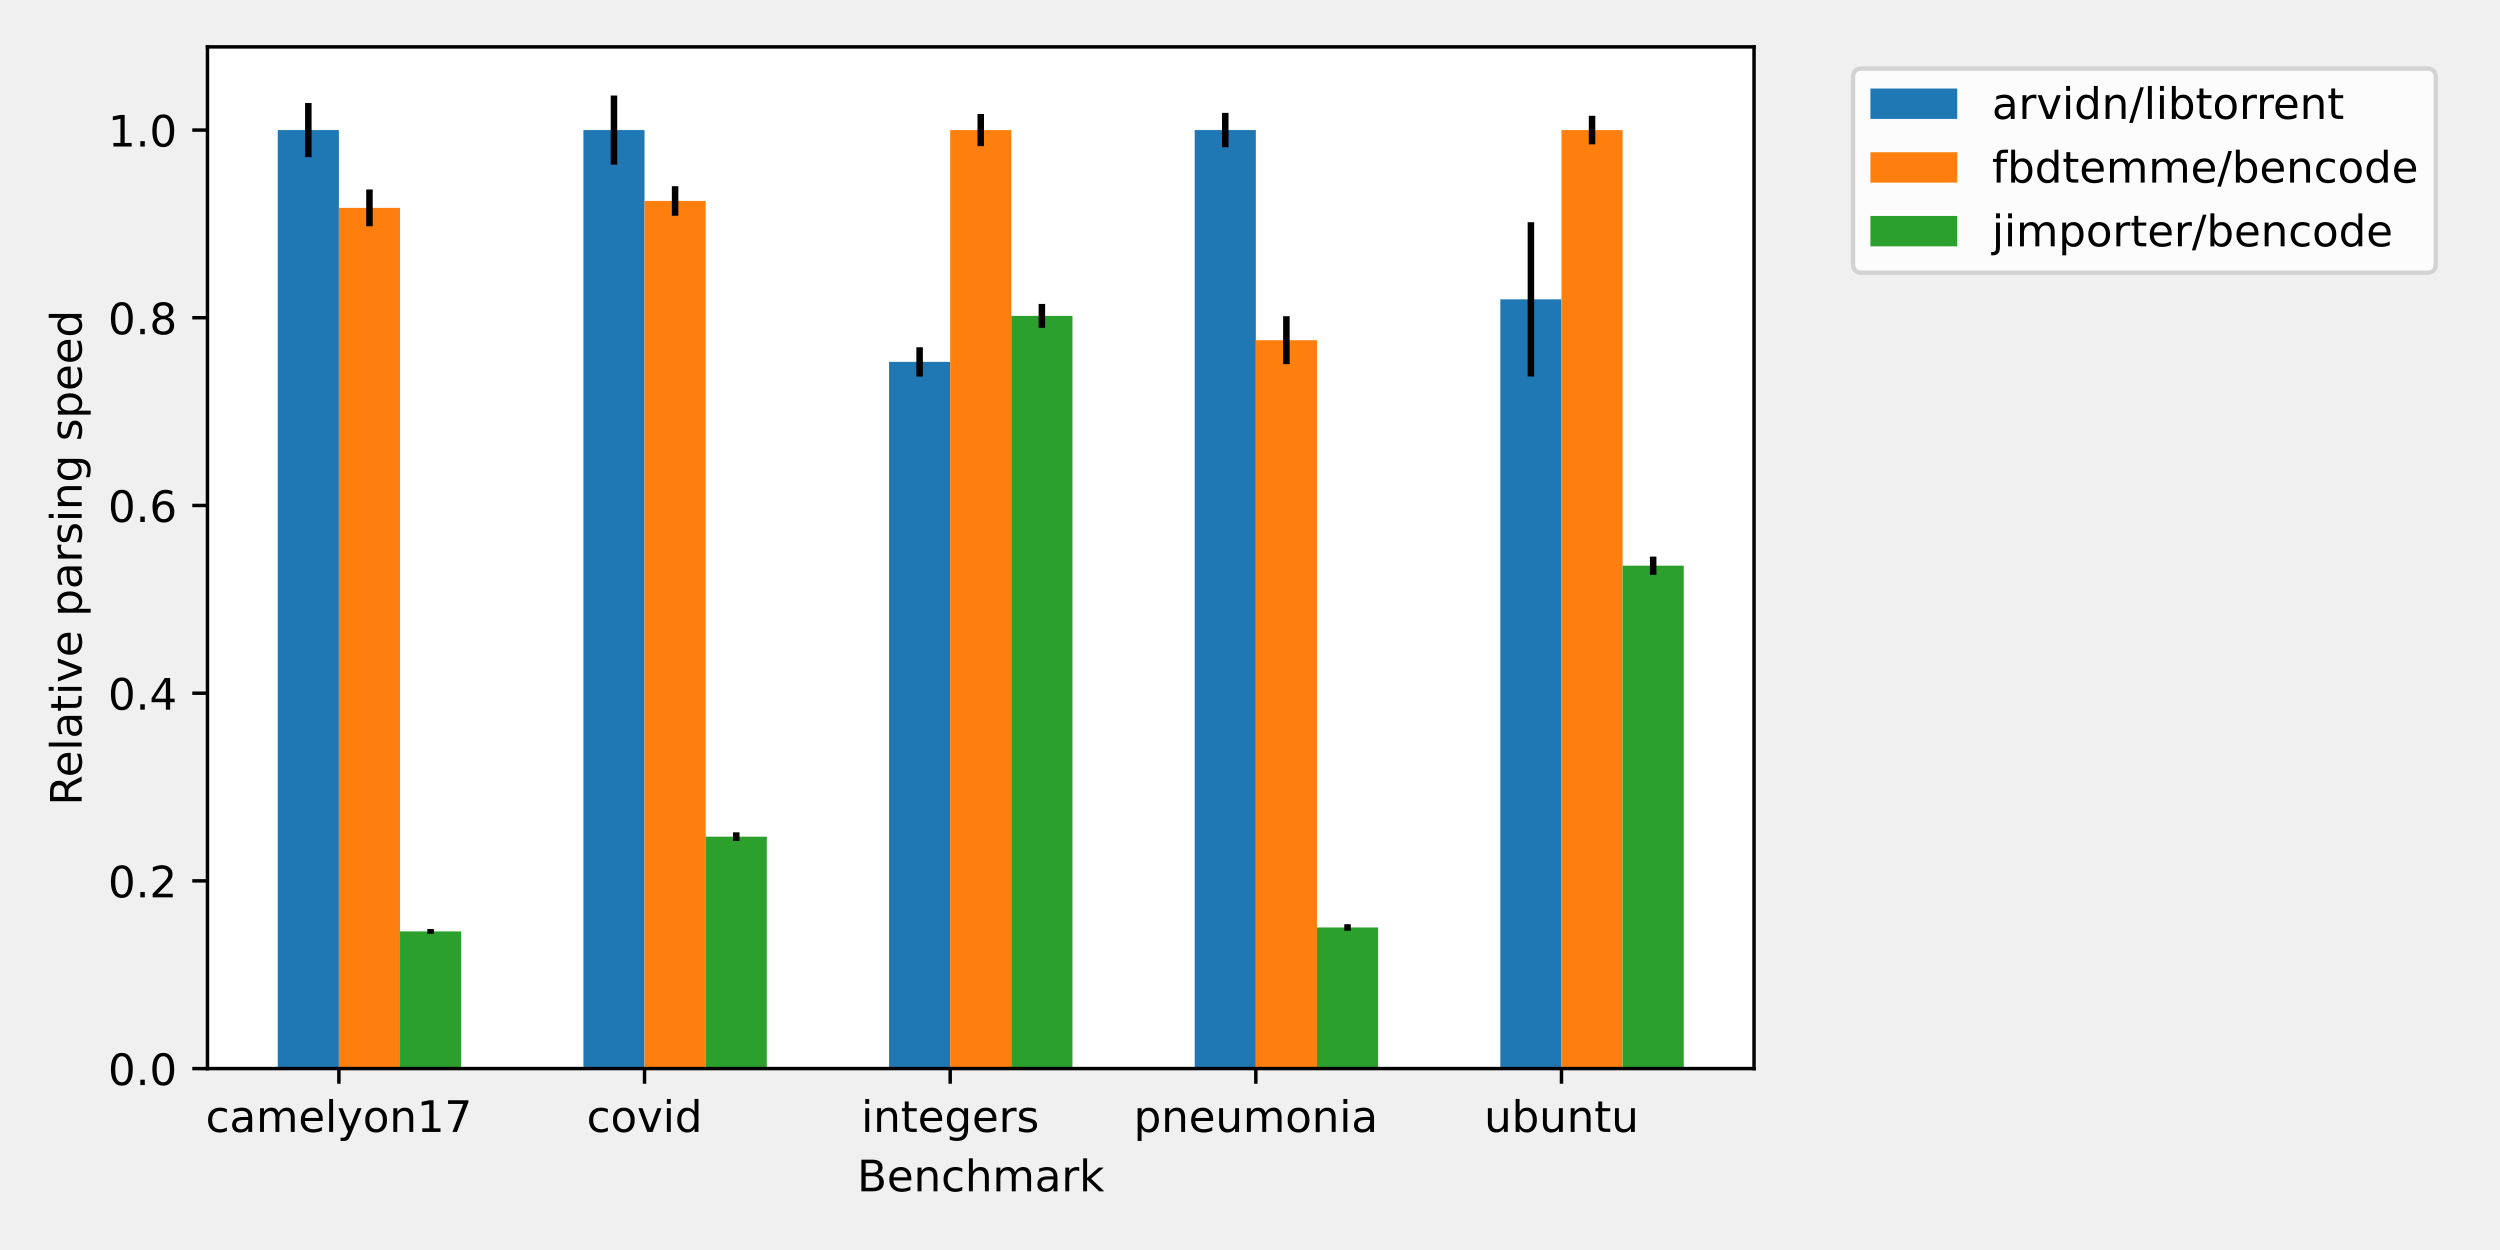
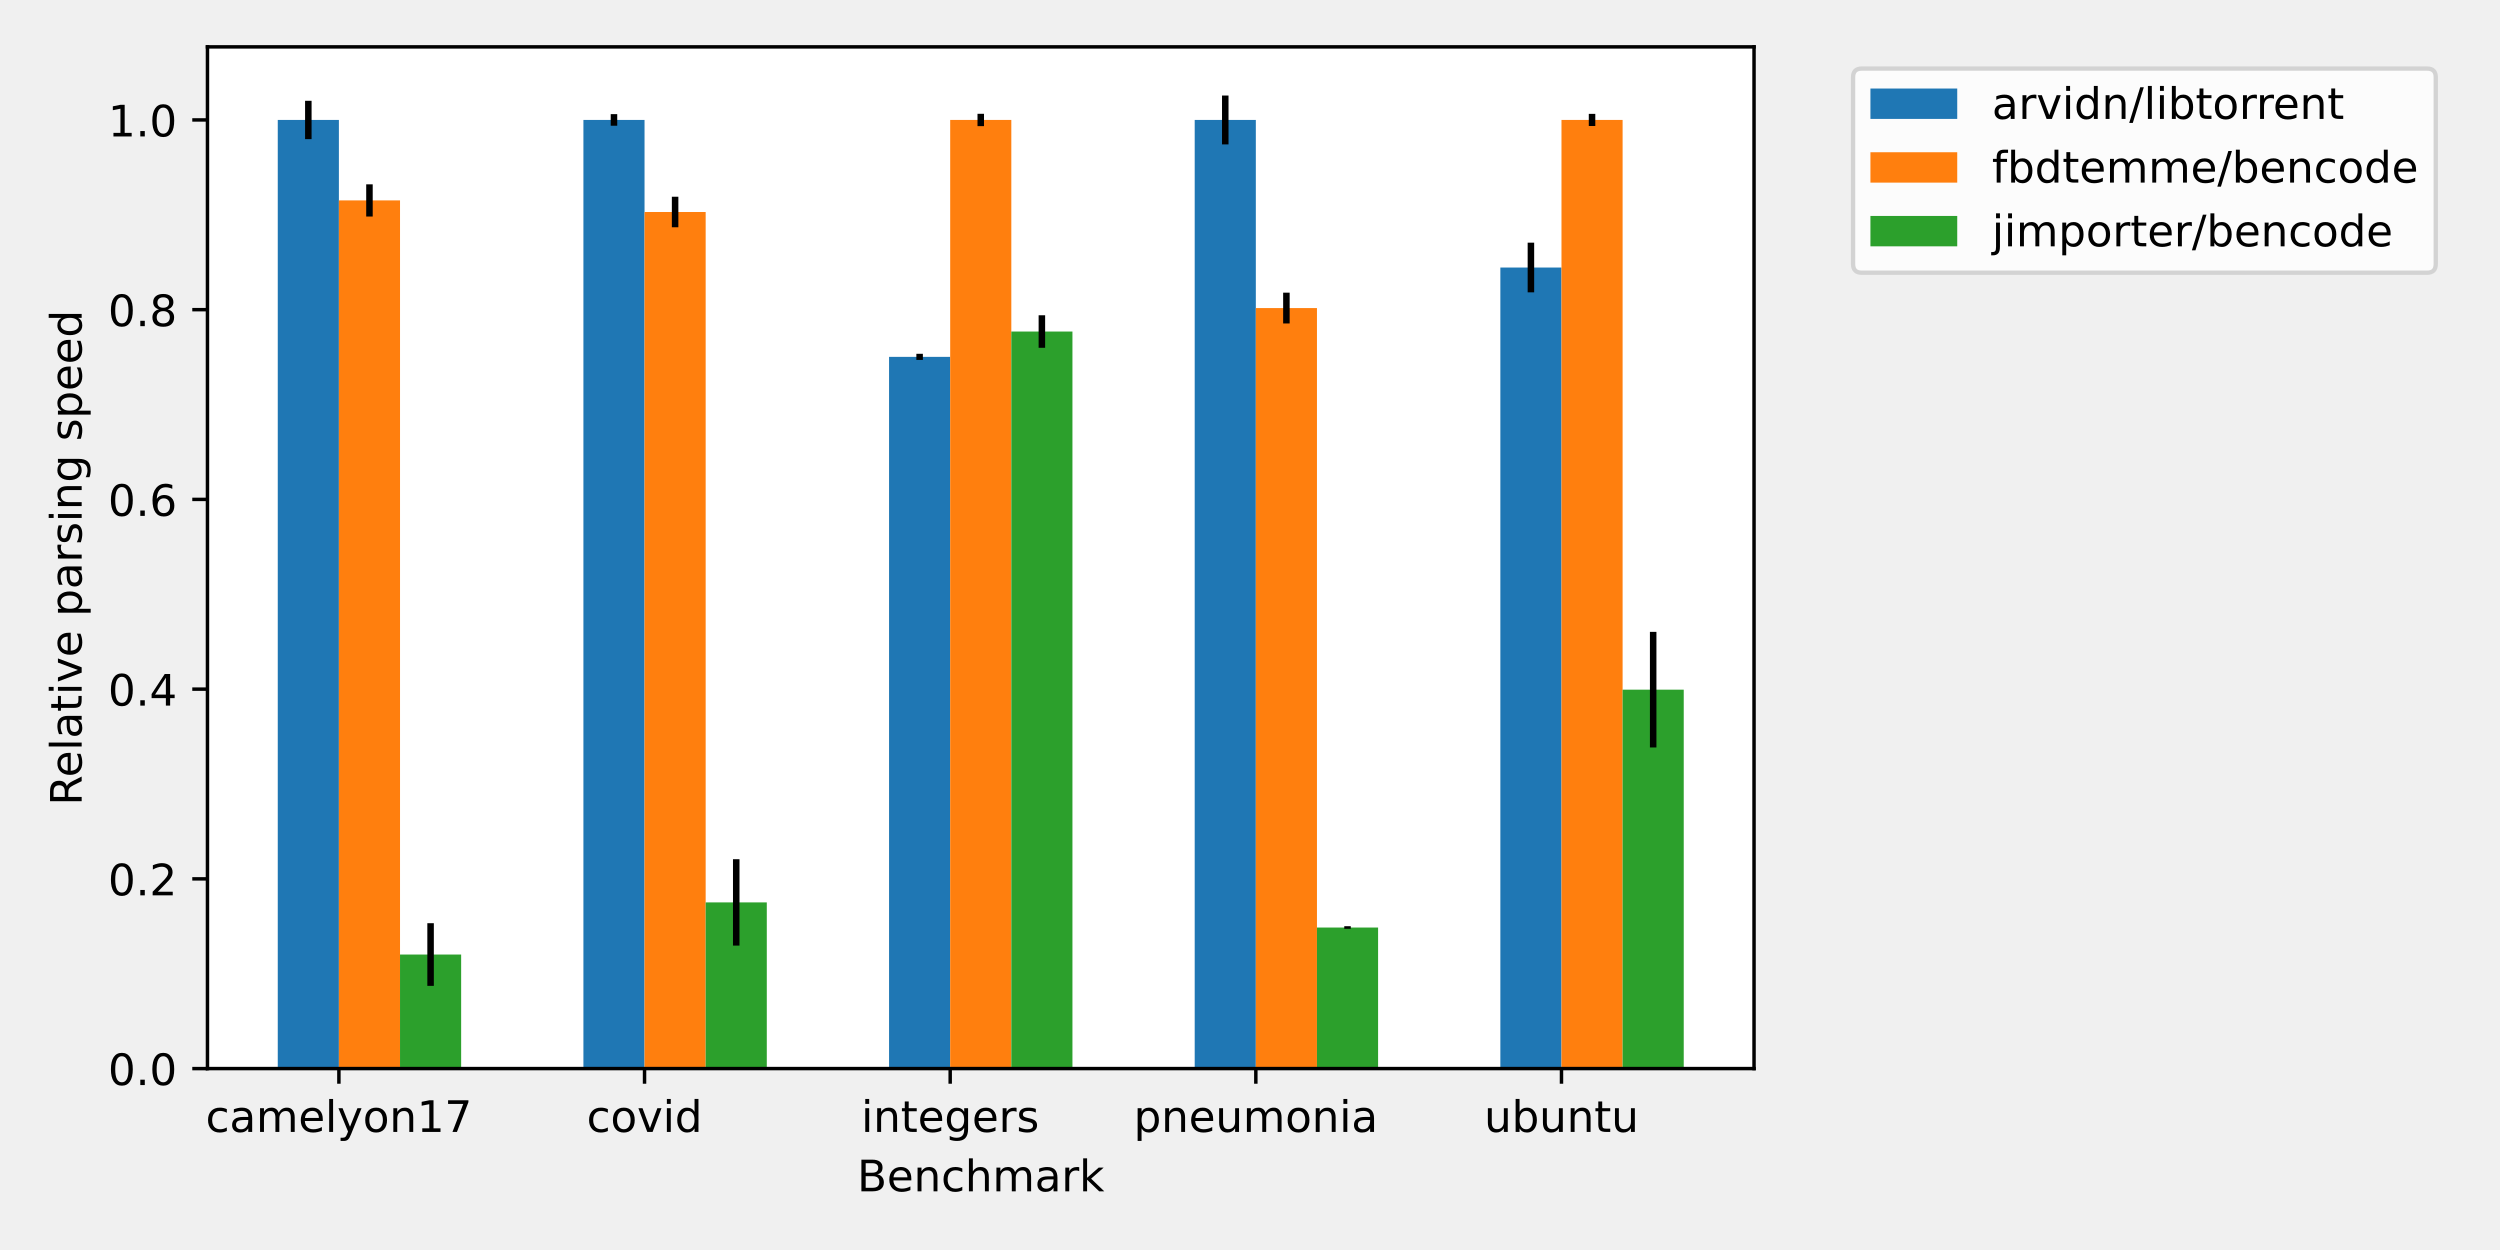
<svg xmlns="http://www.w3.org/2000/svg" xmlns:xlink="http://www.w3.org/1999/xlink" height="288pt" version="1.1" viewBox="0 0 576 288" width="576pt">
  <defs>
    <style type="text/css">*{stroke-linecap:butt;stroke-linejoin:round;}</style>
  </defs>
  <g id="figure_1">
    <g id="patch_1">
      <path d="M 0 288  L 576 288  L 576 0  L 0 0  z " style="fill:none;" />
    </g>
    <g id="axes_1">
      <g id="patch_2">
        <path d="M 47.8 246.2  L 404.13 246.2  L 404.13 10.8  L 47.8 10.8  z " style="fill:#ffffff;" />
      </g>
      <g id="patch_3">
-         <path clip-path="url(#pe744424e94)" d="M 63.997 246.2  L 78.081 246.2  L 78.081 29.966  L 63.997 29.966  z " style="fill:#1f77b4;" />
+         <path clip-path="url(#p2e230cf799)" d="M 63.997 246.2  L 78.081 246.2  L 78.081 27.638  L 63.997 27.638  z " style="fill:#1f77b4;" />
      </g>
      <g id="patch_4">
-         <path clip-path="url(#pe744424e94)" d="M 134.418 246.2  L 148.502 246.2  L 148.502 29.966  L 134.418 29.966  z " style="fill:#1f77b4;" />
+         <path clip-path="url(#p2e230cf799)" d="M 134.418 246.2  L 148.502 246.2  L 148.502 27.638  L 134.418 27.638  z " style="fill:#1f77b4;" />
      </g>
      <g id="patch_5">
-         <path clip-path="url(#pe744424e94)" d="M 204.839 246.2  L 218.923 246.2  L 218.923 83.381  L 204.839 83.381  z " style="fill:#1f77b4;" />
+         <path clip-path="url(#p2e230cf799)" d="M 204.839 246.2  L 218.923 246.2  L 218.923 82.216  L 204.839 82.216  z " style="fill:#1f77b4;" />
      </g>
      <g id="patch_6">
-         <path clip-path="url(#pe744424e94)" d="M 275.26 246.2  L 289.344 246.2  L 289.344 29.966  L 275.26 29.966  z " style="fill:#1f77b4;" />
+         <path clip-path="url(#p2e230cf799)" d="M 275.26 246.2  L 289.344 246.2  L 289.344 27.638  L 275.26 27.638  z " style="fill:#1f77b4;" />
      </g>
      <g id="patch_7">
-         <path clip-path="url(#pe744424e94)" d="M 345.681 246.2  L 359.765 246.2  L 359.765 68.963  L 345.681 68.963  z " style="fill:#1f77b4;" />
+         <path clip-path="url(#p2e230cf799)" d="M 345.681 246.2  L 359.765 246.2  L 359.765 61.636  L 345.681 61.636  z " style="fill:#1f77b4;" />
      </g>
      <g id="patch_8">
-         <path clip-path="url(#pe744424e94)" d="M 78.081 246.2  L 92.165 246.2  L 92.165 47.893  L 78.081 47.893  z " style="fill:#ff7f0e;" />
+         <path clip-path="url(#p2e230cf799)" d="M 78.081 246.2  L 92.165 246.2  L 92.165 46.178  L 78.081 46.178  z " style="fill:#ff7f0e;" />
      </g>
      <g id="patch_9">
-         <path clip-path="url(#pe744424e94)" d="M 148.502 246.2  L 162.586 246.2  L 162.586 46.299  L 148.502 46.299  z " style="fill:#ff7f0e;" />
+         <path clip-path="url(#p2e230cf799)" d="M 148.502 246.2  L 162.586 246.2  L 162.586 48.845  L 148.502 48.845  z " style="fill:#ff7f0e;" />
      </g>
      <g id="patch_10">
-         <path clip-path="url(#pe744424e94)" d="M 218.923 246.2  L 233.007 246.2  L 233.007 29.966  L 218.923 29.966  z " style="fill:#ff7f0e;" />
+         <path clip-path="url(#p2e230cf799)" d="M 218.923 246.2  L 233.007 246.2  L 233.007 27.638  L 218.923 27.638  z " style="fill:#ff7f0e;" />
      </g>
      <g id="patch_11">
-         <path clip-path="url(#pe744424e94)" d="M 289.344 246.2  L 303.428 246.2  L 303.428 78.377  L 289.344 78.377  z " style="fill:#ff7f0e;" />
+         <path clip-path="url(#p2e230cf799)" d="M 289.344 246.2  L 303.428 246.2  L 303.428 70.972  L 289.344 70.972  z " style="fill:#ff7f0e;" />
      </g>
      <g id="patch_12">
-         <path clip-path="url(#pe744424e94)" d="M 359.765 246.2  L 373.849 246.2  L 373.849 29.966  L 359.765 29.966  z " style="fill:#ff7f0e;" />
+         <path clip-path="url(#p2e230cf799)" d="M 359.765 246.2  L 373.849 246.2  L 373.849 27.638  L 359.765 27.638  z " style="fill:#ff7f0e;" />
      </g>
      <g id="patch_13">
-         <path clip-path="url(#pe744424e94)" d="M 92.165 246.2  L 106.249 246.2  L 106.249 214.597  L 92.165 214.597  z " style="fill:#2ca02c;" />
+         <path clip-path="url(#p2e230cf799)" d="M 92.165 246.2  L 106.249 246.2  L 106.249 219.929  L 92.165 219.929  z " style="fill:#2ca02c;" />
      </g>
      <g id="patch_14">
-         <path clip-path="url(#pe744424e94)" d="M 162.586 246.2  L 176.67 246.2  L 176.67 192.763  L 162.586 192.763  z " style="fill:#2ca02c;" />
+         <path clip-path="url(#p2e230cf799)" d="M 162.586 246.2  L 176.67 246.2  L 176.67 207.919  L 162.586 207.919  z " style="fill:#2ca02c;" />
      </g>
      <g id="patch_15">
-         <path clip-path="url(#pe744424e94)" d="M 233.007 246.2  L 247.091 246.2  L 247.091 72.773  L 233.007 72.773  z " style="fill:#2ca02c;" />
+         <path clip-path="url(#p2e230cf799)" d="M 233.007 246.2  L 247.091 246.2  L 247.091 76.38  L 233.007 76.38  z " style="fill:#2ca02c;" />
      </g>
      <g id="patch_16">
-         <path clip-path="url(#pe744424e94)" d="M 303.428 246.2  L 317.512 246.2  L 317.512 213.693  L 303.428 213.693  z " style="fill:#2ca02c;" />
+         <path clip-path="url(#p2e230cf799)" d="M 303.428 246.2  L 317.512 246.2  L 317.512 213.702  L 303.428 213.702  z " style="fill:#2ca02c;" />
      </g>
      <g id="patch_17">
-         <path clip-path="url(#pe744424e94)" d="M 373.849 246.2  L 387.933 246.2  L 387.933 130.336  L 373.849 130.336  z " style="fill:#2ca02c;" />
+         <path clip-path="url(#p2e230cf799)" d="M 373.849 246.2  L 387.933 246.2  L 387.933 158.896  L 373.849 158.896  z " style="fill:#2ca02c;" />
      </g>
      <g id="matplotlib.axis_1">
        <g id="xtick_1">
          <g id="line2d_1">
            <defs>
-               <path d="M 0 0  L 0 3.5  " id="m751bf8e33b" style="stroke:#000000;stroke-width:0.8;" />
-             </defs>
-             <g>
-               <use style="stroke:#000000;stroke-width:0.8;" x="78.081" xlink:href="#m751bf8e33b" y="246.2" />
+               <path d="M 0 0  L 0 3.5  " id="ma9b595540f" style="stroke:#000000;stroke-width:0.8;" />
+             </defs>
+             <g>
+               <use style="stroke:#000000;stroke-width:0.8;" x="78.081" xlink:href="#ma9b595540f" y="246.2" />
            </g>
          </g>
          <g id="text_1">
            <g transform="translate(47.38179 260.7984)scale(0.1 -0.1)">
              <defs>
                <path d="M 48.781 52.594  L 48.781 44.188  Q 44.969 46.297 41.141 47.344  Q 37.312 48.391 33.406 48.391  Q 24.656 48.391 19.812 42.844  Q 14.984 37.312 14.984 27.297  Q 14.984 17.281 19.812 11.734  Q 24.656 6.203 33.406 6.203  Q 37.312 6.203 41.141 7.25  Q 44.969 8.297 48.781 10.406  L 48.781 2.094  Q 45.016 0.344 40.984 -0.531  Q 36.969 -1.422 32.422 -1.422  Q 20.062 -1.422 12.781 6.344  Q 5.516 14.109 5.516 27.297  Q 5.516 40.672 12.859 48.328  Q 20.219 56 33.016 56  Q 37.156 56 41.109 55.141  Q 45.062 54.297 48.781 52.594  z " id="DejaVuSans-99" />
                <path d="M 34.281 27.484  Q 23.391 27.484 19.188 25  Q 14.984 22.516 14.984 16.5  Q 14.984 11.719 18.141 8.906  Q 21.297 6.109 26.703 6.109  Q 34.188 6.109 38.703 11.406  Q 43.219 16.703 43.219 25.484  L 43.219 27.484  z M 52.203 31.203  L 52.203 0  L 43.219 0  L 43.219 8.297  Q 40.141 3.328 35.547 0.953  Q 30.953 -1.422 24.312 -1.422  Q 15.922 -1.422 10.953 3.297  Q 6 8.016 6 15.922  Q 6 25.141 12.172 29.828  Q 18.359 34.516 30.609 34.516  L 43.219 34.516  L 43.219 35.406  Q 43.219 41.609 39.141 45  Q 35.062 48.391 27.688 48.391  Q 23 48.391 18.547 47.266  Q 14.109 46.141 10.016 43.891  L 10.016 52.203  Q 14.938 54.109 19.578 55.047  Q 24.219 56 28.609 56  Q 40.484 56 46.344 49.844  Q 52.203 43.703 52.203 31.203  z " id="DejaVuSans-97" />
                <path d="M 52 44.188  Q 55.375 50.25 60.062 53.125  Q 64.75 56 71.094 56  Q 79.641 56 84.281 50.016  Q 88.922 44.047 88.922 33.016  L 88.922 0  L 79.891 0  L 79.891 32.719  Q 79.891 40.578 77.094 44.375  Q 74.312 48.188 68.609 48.188  Q 61.625 48.188 57.562 43.547  Q 53.516 38.922 53.516 30.906  L 53.516 0  L 44.484 0  L 44.484 32.719  Q 44.484 40.625 41.703 44.406  Q 38.922 48.188 33.109 48.188  Q 26.219 48.188 22.156 43.531  Q 18.109 38.875 18.109 30.906  L 18.109 0  L 9.078 0  L 9.078 54.688  L 18.109 54.688  L 18.109 46.188  Q 21.188 51.219 25.484 53.609  Q 29.781 56 35.688 56  Q 41.656 56 45.828 52.969  Q 50 49.953 52 44.188  z " id="DejaVuSans-109" />
                <path d="M 56.203 29.594  L 56.203 25.203  L 14.891 25.203  Q 15.484 15.922 20.484 11.062  Q 25.484 6.203 34.422 6.203  Q 39.594 6.203 44.453 7.469  Q 49.312 8.734 54.109 11.281  L 54.109 2.781  Q 49.266 0.734 44.188 -0.344  Q 39.109 -1.422 33.891 -1.422  Q 20.797 -1.422 13.156 6.188  Q 5.516 13.812 5.516 26.812  Q 5.516 40.234 12.766 48.109  Q 20.016 56 32.328 56  Q 43.359 56 49.781 48.891  Q 56.203 41.797 56.203 29.594  z M 47.219 32.234  Q 47.125 39.594 43.094 43.984  Q 39.062 48.391 32.422 48.391  Q 24.906 48.391 20.391 44.141  Q 15.875 39.891 15.188 32.172  z " id="DejaVuSans-101" />
                <path d="M 9.422 75.984  L 18.406 75.984  L 18.406 0  L 9.422 0  z " id="DejaVuSans-108" />
                <path d="M 32.172 -5.078  Q 28.375 -14.844 24.75 -17.812  Q 21.141 -20.797 15.094 -20.797  L 7.906 -20.797  L 7.906 -13.281  L 13.188 -13.281  Q 16.891 -13.281 18.938 -11.516  Q 21 -9.766 23.484 -3.219  L 25.094 0.875  L 2.984 54.688  L 12.5 54.688  L 29.594 11.922  L 46.688 54.688  L 56.203 54.688  z " id="DejaVuSans-121" />
                <path d="M 30.609 48.391  Q 23.391 48.391 19.188 42.75  Q 14.984 37.109 14.984 27.297  Q 14.984 17.484 19.156 11.844  Q 23.344 6.203 30.609 6.203  Q 37.797 6.203 41.984 11.859  Q 46.188 17.531 46.188 27.297  Q 46.188 37.016 41.984 42.703  Q 37.797 48.391 30.609 48.391  z M 30.609 56  Q 42.328 56 49.016 48.375  Q 55.719 40.766 55.719 27.297  Q 55.719 13.875 49.016 6.219  Q 42.328 -1.422 30.609 -1.422  Q 18.844 -1.422 12.172 6.219  Q 5.516 13.875 5.516 27.297  Q 5.516 40.766 12.172 48.375  Q 18.844 56 30.609 56  z " id="DejaVuSans-111" />
                <path d="M 54.891 33.016  L 54.891 0  L 45.906 0  L 45.906 32.719  Q 45.906 40.484 42.875 44.328  Q 39.844 48.188 33.797 48.188  Q 26.516 48.188 22.312 43.547  Q 18.109 38.922 18.109 30.906  L 18.109 0  L 9.078 0  L 9.078 54.688  L 18.109 54.688  L 18.109 46.188  Q 21.344 51.125 25.703 53.562  Q 30.078 56 35.797 56  Q 45.219 56 50.047 50.172  Q 54.891 44.344 54.891 33.016  z " id="DejaVuSans-110" />
                <path d="M 12.406 8.297  L 28.516 8.297  L 28.516 63.922  L 10.984 60.406  L 10.984 69.391  L 28.422 72.906  L 38.281 72.906  L 38.281 8.297  L 54.391 8.297  L 54.391 0  L 12.406 0  z " id="DejaVuSans-49" />
                <path d="M 8.203 72.906  L 55.078 72.906  L 55.078 68.703  L 28.609 0  L 18.312 0  L 43.219 64.594  L 8.203 64.594  z " id="DejaVuSans-55" />
              </defs>
              <use xlink:href="#DejaVuSans-99" />
              <use x="54.98" xlink:href="#DejaVuSans-97" />
              <use x="116.26" xlink:href="#DejaVuSans-109" />
              <use x="213.672" xlink:href="#DejaVuSans-101" />
              <use x="275.195" xlink:href="#DejaVuSans-108" />
              <use x="302.979" xlink:href="#DejaVuSans-121" />
              <use x="362.158" xlink:href="#DejaVuSans-111" />
              <use x="423.34" xlink:href="#DejaVuSans-110" />
              <use x="486.719" xlink:href="#DejaVuSans-49" />
              <use x="550.342" xlink:href="#DejaVuSans-55" />
            </g>
          </g>
        </g>
        <g id="xtick_2">
          <g id="line2d_2">
            <g>
-               <use style="stroke:#000000;stroke-width:0.8;" x="148.502" xlink:href="#m751bf8e33b" y="246.2" />
+               <use style="stroke:#000000;stroke-width:0.8;" x="148.502" xlink:href="#ma9b595540f" y="246.2" />
            </g>
          </g>
          <g id="text_2">
            <g transform="translate(135.1707 260.7984)scale(0.1 -0.1)">
              <defs>
                <path d="M 2.984 54.688  L 12.5 54.688  L 29.594 8.797  L 46.688 54.688  L 56.203 54.688  L 35.688 0  L 23.484 0  z " id="DejaVuSans-118" />
                <path d="M 9.422 54.688  L 18.406 54.688  L 18.406 0  L 9.422 0  z M 9.422 75.984  L 18.406 75.984  L 18.406 64.594  L 9.422 64.594  z " id="DejaVuSans-105" />
                <path d="M 45.406 46.391  L 45.406 75.984  L 54.391 75.984  L 54.391 0  L 45.406 0  L 45.406 8.203  Q 42.578 3.328 38.25 0.953  Q 33.938 -1.422 27.875 -1.422  Q 17.969 -1.422 11.734 6.484  Q 5.516 14.406 5.516 27.297  Q 5.516 40.188 11.734 48.094  Q 17.969 56 27.875 56  Q 33.938 56 38.25 53.625  Q 42.578 51.266 45.406 46.391  z M 14.797 27.297  Q 14.797 17.391 18.875 11.75  Q 22.953 6.109 30.078 6.109  Q 37.203 6.109 41.297 11.75  Q 45.406 17.391 45.406 27.297  Q 45.406 37.203 41.297 42.844  Q 37.203 48.484 30.078 48.484  Q 22.953 48.484 18.875 42.844  Q 14.797 37.203 14.797 27.297  z " id="DejaVuSans-100" />
              </defs>
              <use xlink:href="#DejaVuSans-99" />
              <use x="54.98" xlink:href="#DejaVuSans-111" />
              <use x="116.162" xlink:href="#DejaVuSans-118" />
              <use x="175.342" xlink:href="#DejaVuSans-105" />
              <use x="203.125" xlink:href="#DejaVuSans-100" />
            </g>
          </g>
        </g>
        <g id="xtick_3">
          <g id="line2d_3">
            <g>
-               <use style="stroke:#000000;stroke-width:0.8;" x="218.923" xlink:href="#m751bf8e33b" y="246.2" />
+               <use style="stroke:#000000;stroke-width:0.8;" x="218.923" xlink:href="#ma9b595540f" y="246.2" />
            </g>
          </g>
          <g id="text_3">
            <g transform="translate(198.4174 260.7984)scale(0.1 -0.1)">
              <defs>
                <path d="M 18.312 70.219  L 18.312 54.688  L 36.812 54.688  L 36.812 47.703  L 18.312 47.703  L 18.312 18.016  Q 18.312 11.328 20.141 9.422  Q 21.969 7.516 27.594 7.516  L 36.812 7.516  L 36.812 0  L 27.594 0  Q 17.188 0 13.234 3.875  Q 9.281 7.766 9.281 18.016  L 9.281 47.703  L 2.688 47.703  L 2.688 54.688  L 9.281 54.688  L 9.281 70.219  z " id="DejaVuSans-116" />
                <path d="M 45.406 27.984  Q 45.406 37.75 41.375 43.109  Q 37.359 48.484 30.078 48.484  Q 22.859 48.484 18.828 43.109  Q 14.797 37.75 14.797 27.984  Q 14.797 18.266 18.828 12.891  Q 22.859 7.516 30.078 7.516  Q 37.359 7.516 41.375 12.891  Q 45.406 18.266 45.406 27.984  z M 54.391 6.781  Q 54.391 -7.172 48.188 -13.984  Q 42 -20.797 29.203 -20.797  Q 24.469 -20.797 20.266 -20.094  Q 16.062 -19.391 12.109 -17.922  L 12.109 -9.188  Q 16.062 -11.328 19.922 -12.344  Q 23.781 -13.375 27.781 -13.375  Q 36.625 -13.375 41.016 -8.766  Q 45.406 -4.156 45.406 5.172  L 45.406 9.625  Q 42.625 4.781 38.281 2.391  Q 33.938 0 27.875 0  Q 17.828 0 11.672 7.656  Q 5.516 15.328 5.516 27.984  Q 5.516 40.672 11.672 48.328  Q 17.828 56 27.875 56  Q 33.938 56 38.281 53.609  Q 42.625 51.219 45.406 46.391  L 45.406 54.688  L 54.391 54.688  z " id="DejaVuSans-103" />
                <path d="M 41.109 46.297  Q 39.594 47.172 37.812 47.578  Q 36.031 48 33.891 48  Q 26.266 48 22.188 43.047  Q 18.109 38.094 18.109 28.812  L 18.109 0  L 9.078 0  L 9.078 54.688  L 18.109 54.688  L 18.109 46.188  Q 20.953 51.172 25.484 53.578  Q 30.031 56 36.531 56  Q 37.453 56 38.578 55.875  Q 39.703 55.766 41.062 55.516  z " id="DejaVuSans-114" />
                <path d="M 44.281 53.078  L 44.281 44.578  Q 40.484 46.531 36.375 47.5  Q 32.281 48.484 27.875 48.484  Q 21.188 48.484 17.844 46.438  Q 14.5 44.391 14.5 40.281  Q 14.5 37.156 16.891 35.375  Q 19.281 33.594 26.516 31.984  L 29.594 31.297  Q 39.156 29.25 43.188 25.516  Q 47.219 21.781 47.219 15.094  Q 47.219 7.469 41.188 3.016  Q 35.156 -1.422 24.609 -1.422  Q 20.219 -1.422 15.453 -0.562  Q 10.688 0.297 5.422 2  L 5.422 11.281  Q 10.406 8.688 15.234 7.391  Q 20.062 6.109 24.812 6.109  Q 31.156 6.109 34.562 8.281  Q 37.984 10.453 37.984 14.406  Q 37.984 18.062 35.516 20.016  Q 33.062 21.969 24.703 23.781  L 21.578 24.516  Q 13.234 26.266 9.516 29.906  Q 5.812 33.547 5.812 39.891  Q 5.812 47.609 11.281 51.797  Q 16.75 56 26.812 56  Q 31.781 56 36.172 55.266  Q 40.578 54.547 44.281 53.078  z " id="DejaVuSans-115" />
              </defs>
              <use xlink:href="#DejaVuSans-105" />
              <use x="27.783" xlink:href="#DejaVuSans-110" />
              <use x="91.162" xlink:href="#DejaVuSans-116" />
              <use x="130.371" xlink:href="#DejaVuSans-101" />
              <use x="191.895" xlink:href="#DejaVuSans-103" />
              <use x="255.371" xlink:href="#DejaVuSans-101" />
              <use x="316.895" xlink:href="#DejaVuSans-114" />
              <use x="358.008" xlink:href="#DejaVuSans-115" />
            </g>
          </g>
        </g>
        <g id="xtick_4">
          <g id="line2d_4">
            <g>
-               <use style="stroke:#000000;stroke-width:0.8;" x="289.344" xlink:href="#m751bf8e33b" y="246.2" />
+               <use style="stroke:#000000;stroke-width:0.8;" x="289.344" xlink:href="#ma9b595540f" y="246.2" />
            </g>
          </g>
          <g id="text_4">
            <g transform="translate(261.204 260.7984)scale(0.1 -0.1)">
              <defs>
                <path d="M 18.109 8.203  L 18.109 -20.797  L 9.078 -20.797  L 9.078 54.688  L 18.109 54.688  L 18.109 46.391  Q 20.953 51.266 25.266 53.625  Q 29.594 56 35.594 56  Q 45.562 56 51.781 48.094  Q 58.016 40.188 58.016 27.297  Q 58.016 14.406 51.781 6.484  Q 45.562 -1.422 35.594 -1.422  Q 29.594 -1.422 25.266 0.953  Q 20.953 3.328 18.109 8.203  z M 48.688 27.297  Q 48.688 37.203 44.609 42.844  Q 40.531 48.484 33.406 48.484  Q 26.266 48.484 22.188 42.844  Q 18.109 37.203 18.109 27.297  Q 18.109 17.391 22.188 11.75  Q 26.266 6.109 33.406 6.109  Q 40.531 6.109 44.609 11.75  Q 48.688 17.391 48.688 27.297  z " id="DejaVuSans-112" />
                <path d="M 8.5 21.578  L 8.5 54.688  L 17.484 54.688  L 17.484 21.922  Q 17.484 14.156 20.5 10.266  Q 23.531 6.391 29.594 6.391  Q 36.859 6.391 41.078 11.031  Q 45.312 15.672 45.312 23.688  L 45.312 54.688  L 54.297 54.688  L 54.297 0  L 45.312 0  L 45.312 8.406  Q 42.047 3.422 37.719 1  Q 33.406 -1.422 27.688 -1.422  Q 18.266 -1.422 13.375 4.438  Q 8.5 10.297 8.5 21.578  z M 31.109 56  z " id="DejaVuSans-117" />
              </defs>
              <use xlink:href="#DejaVuSans-112" />
              <use x="63.477" xlink:href="#DejaVuSans-110" />
              <use x="126.855" xlink:href="#DejaVuSans-101" />
              <use x="188.379" xlink:href="#DejaVuSans-117" />
              <use x="251.758" xlink:href="#DejaVuSans-109" />
              <use x="349.17" xlink:href="#DejaVuSans-111" />
              <use x="410.352" xlink:href="#DejaVuSans-110" />
              <use x="473.73" xlink:href="#DejaVuSans-105" />
              <use x="501.514" xlink:href="#DejaVuSans-97" />
            </g>
          </g>
        </g>
        <g id="xtick_5">
          <g id="line2d_5">
            <g>
-               <use style="stroke:#000000;stroke-width:0.8;" x="359.765" xlink:href="#m751bf8e33b" y="246.2" />
+               <use style="stroke:#000000;stroke-width:0.8;" x="359.765" xlink:href="#ma9b595540f" y="246.2" />
            </g>
          </g>
          <g id="text_5">
            <g transform="translate(341.9554 260.7984)scale(0.1 -0.1)">
              <defs>
                <path d="M 48.688 27.297  Q 48.688 37.203 44.609 42.844  Q 40.531 48.484 33.406 48.484  Q 26.266 48.484 22.188 42.844  Q 18.109 37.203 18.109 27.297  Q 18.109 17.391 22.188 11.75  Q 26.266 6.109 33.406 6.109  Q 40.531 6.109 44.609 11.75  Q 48.688 17.391 48.688 27.297  z M 18.109 46.391  Q 20.953 51.266 25.266 53.625  Q 29.594 56 35.594 56  Q 45.562 56 51.781 48.094  Q 58.016 40.188 58.016 27.297  Q 58.016 14.406 51.781 6.484  Q 45.562 -1.422 35.594 -1.422  Q 29.594 -1.422 25.266 0.953  Q 20.953 3.328 18.109 8.203  L 18.109 0  L 9.078 0  L 9.078 75.984  L 18.109 75.984  z " id="DejaVuSans-98" />
              </defs>
              <use xlink:href="#DejaVuSans-117" />
              <use x="63.379" xlink:href="#DejaVuSans-98" />
              <use x="126.855" xlink:href="#DejaVuSans-117" />
              <use x="190.234" xlink:href="#DejaVuSans-110" />
              <use x="253.613" xlink:href="#DejaVuSans-116" />
              <use x="292.822" xlink:href="#DejaVuSans-117" />
            </g>
          </g>
        </g>
        <g id="text_6">
          <g transform="translate(197.4861 274.4766)scale(0.1 -0.1)">
            <defs>
              <path d="M 19.672 34.812  L 19.672 8.109  L 35.5 8.109  Q 43.453 8.109 47.281 11.406  Q 51.125 14.703 51.125 21.484  Q 51.125 28.328 47.281 31.562  Q 43.453 34.812 35.5 34.812  z M 19.672 64.797  L 19.672 42.828  L 34.281 42.828  Q 41.5 42.828 45.031 45.531  Q 48.578 48.25 48.578 53.812  Q 48.578 59.328 45.031 62.062  Q 41.5 64.797 34.281 64.797  z M 9.812 72.906  L 35.016 72.906  Q 46.297 72.906 52.391 68.219  Q 58.5 63.531 58.5 54.891  Q 58.5 48.188 55.375 44.234  Q 52.25 40.281 46.188 39.312  Q 53.469 37.75 57.5 32.781  Q 61.531 27.828 61.531 20.406  Q 61.531 10.641 54.891 5.312  Q 48.25 0 35.984 0  L 9.812 0  z " id="DejaVuSans-66" />
              <path d="M 54.891 33.016  L 54.891 0  L 45.906 0  L 45.906 32.719  Q 45.906 40.484 42.875 44.328  Q 39.844 48.188 33.797 48.188  Q 26.516 48.188 22.312 43.547  Q 18.109 38.922 18.109 30.906  L 18.109 0  L 9.078 0  L 9.078 75.984  L 18.109 75.984  L 18.109 46.188  Q 21.344 51.125 25.703 53.562  Q 30.078 56 35.797 56  Q 45.219 56 50.047 50.172  Q 54.891 44.344 54.891 33.016  z " id="DejaVuSans-104" />
              <path d="M 9.078 75.984  L 18.109 75.984  L 18.109 31.109  L 44.922 54.688  L 56.391 54.688  L 27.391 29.109  L 57.625 0  L 45.906 0  L 18.109 26.703  L 18.109 0  L 9.078 0  z " id="DejaVuSans-107" />
            </defs>
            <use xlink:href="#DejaVuSans-66" />
            <use x="68.604" xlink:href="#DejaVuSans-101" />
            <use x="130.127" xlink:href="#DejaVuSans-110" />
            <use x="193.506" xlink:href="#DejaVuSans-99" />
            <use x="248.486" xlink:href="#DejaVuSans-104" />
            <use x="311.865" xlink:href="#DejaVuSans-109" />
            <use x="409.277" xlink:href="#DejaVuSans-97" />
            <use x="470.557" xlink:href="#DejaVuSans-114" />
            <use x="511.67" xlink:href="#DejaVuSans-107" />
          </g>
        </g>
      </g>
      <g id="matplotlib.axis_2">
        <g id="ytick_1">
          <g id="line2d_6">
            <defs>
-               <path d="M 0 0  L -3.5 0  " id="m0581d20028" style="stroke:#000000;stroke-width:0.8;" />
-             </defs>
-             <g>
-               <use style="stroke:#000000;stroke-width:0.8;" x="47.8" xlink:href="#m0581d20028" y="246.2" />
+               <path d="M 0 0  L -3.5 0  " id="m6329a80acd" style="stroke:#000000;stroke-width:0.8;" />
+             </defs>
+             <g>
+               <use style="stroke:#000000;stroke-width:0.8;" x="47.8" xlink:href="#m6329a80acd" y="246.2" />
            </g>
          </g>
          <g id="text_7">
            <g transform="translate(24.89688 249.9992)scale(0.1 -0.1)">
              <defs>
                <path d="M 31.781 66.406  Q 24.172 66.406 20.328 58.906  Q 16.5 51.422 16.5 36.375  Q 16.5 21.391 20.328 13.891  Q 24.172 6.391 31.781 6.391  Q 39.453 6.391 43.281 13.891  Q 47.125 21.391 47.125 36.375  Q 47.125 51.422 43.281 58.906  Q 39.453 66.406 31.781 66.406  z M 31.781 74.219  Q 44.047 74.219 50.516 64.516  Q 56.984 54.828 56.984 36.375  Q 56.984 17.969 50.516 8.266  Q 44.047 -1.422 31.781 -1.422  Q 19.531 -1.422 13.062 8.266  Q 6.594 17.969 6.594 36.375  Q 6.594 54.828 13.062 64.516  Q 19.531 74.219 31.781 74.219  z " id="DejaVuSans-48" />
                <path d="M 10.688 12.406  L 21 12.406  L 21 0  L 10.688 0  z " id="DejaVuSans-46" />
              </defs>
              <use xlink:href="#DejaVuSans-48" />
              <use x="63.623" xlink:href="#DejaVuSans-46" />
              <use x="95.41" xlink:href="#DejaVuSans-48" />
            </g>
          </g>
        </g>
        <g id="ytick_2">
          <g id="line2d_7">
            <g>
-               <use style="stroke:#000000;stroke-width:0.8;" x="47.8" xlink:href="#m0581d20028" y="202.953" />
+               <use style="stroke:#000000;stroke-width:0.8;" x="47.8" xlink:href="#m6329a80acd" y="202.488" />
            </g>
          </g>
          <g id="text_8">
-             <g transform="translate(24.89688 206.7523)scale(0.1 -0.1)">
+             <g transform="translate(24.89688 206.2867)scale(0.1 -0.1)">
              <defs>
                <path d="M 19.188 8.297  L 53.609 8.297  L 53.609 0  L 7.328 0  L 7.328 8.297  Q 12.938 14.109 22.625 23.891  Q 32.328 33.688 34.812 36.531  Q 39.547 41.844 41.422 45.531  Q 43.312 49.219 43.312 52.781  Q 43.312 58.594 39.234 62.25  Q 35.156 65.922 28.609 65.922  Q 23.969 65.922 18.812 64.312  Q 13.672 62.703 7.812 59.422  L 7.812 69.391  Q 13.766 71.781 18.938 73  Q 24.125 74.219 28.422 74.219  Q 39.75 74.219 46.484 68.547  Q 53.219 62.891 53.219 53.422  Q 53.219 48.922 51.531 44.891  Q 49.859 40.875 45.406 35.406  Q 44.188 33.984 37.641 27.219  Q 31.109 20.453 19.188 8.297  z " id="DejaVuSans-50" />
              </defs>
              <use xlink:href="#DejaVuSans-48" />
              <use x="63.623" xlink:href="#DejaVuSans-46" />
              <use x="95.41" xlink:href="#DejaVuSans-50" />
            </g>
          </g>
        </g>
        <g id="ytick_3">
          <g id="line2d_8">
            <g>
-               <use style="stroke:#000000;stroke-width:0.8;" x="47.8" xlink:href="#m0581d20028" y="159.706" />
+               <use style="stroke:#000000;stroke-width:0.8;" x="47.8" xlink:href="#m6329a80acd" y="158.775" />
            </g>
          </g>
          <g id="text_9">
-             <g transform="translate(24.89688 163.5055)scale(0.1 -0.1)">
+             <g transform="translate(24.89688 162.5742)scale(0.1 -0.1)">
              <defs>
                <path d="M 37.797 64.312  L 12.891 25.391  L 37.797 25.391  z M 35.203 72.906  L 47.609 72.906  L 47.609 25.391  L 58.016 25.391  L 58.016 17.188  L 47.609 17.188  L 47.609 0  L 37.797 0  L 37.797 17.188  L 4.891 17.188  L 4.891 26.703  z " id="DejaVuSans-52" />
              </defs>
              <use xlink:href="#DejaVuSans-48" />
              <use x="63.623" xlink:href="#DejaVuSans-46" />
              <use x="95.41" xlink:href="#DejaVuSans-52" />
            </g>
          </g>
        </g>
        <g id="ytick_4">
          <g id="line2d_9">
            <g>
-               <use style="stroke:#000000;stroke-width:0.8;" x="47.8" xlink:href="#m0581d20028" y="116.459" />
+               <use style="stroke:#000000;stroke-width:0.8;" x="47.8" xlink:href="#m6329a80acd" y="115.063" />
            </g>
          </g>
          <g id="text_10">
-             <g transform="translate(24.89688 120.2586)scale(0.1 -0.1)">
+             <g transform="translate(24.89688 118.8617)scale(0.1 -0.1)">
              <defs>
                <path d="M 33.016 40.375  Q 26.375 40.375 22.484 35.828  Q 18.609 31.297 18.609 23.391  Q 18.609 15.531 22.484 10.953  Q 26.375 6.391 33.016 6.391  Q 39.656 6.391 43.531 10.953  Q 47.406 15.531 47.406 23.391  Q 47.406 31.297 43.531 35.828  Q 39.656 40.375 33.016 40.375  z M 52.594 71.297  L 52.594 62.312  Q 48.875 64.062 45.094 64.984  Q 41.312 65.922 37.594 65.922  Q 27.828 65.922 22.672 59.328  Q 17.531 52.734 16.797 39.406  Q 19.672 43.656 24.016 45.922  Q 28.375 48.188 33.594 48.188  Q 44.578 48.188 50.953 41.516  Q 57.328 34.859 57.328 23.391  Q 57.328 12.156 50.688 5.359  Q 44.047 -1.422 33.016 -1.422  Q 20.359 -1.422 13.672 8.266  Q 6.984 17.969 6.984 36.375  Q 6.984 53.656 15.188 63.938  Q 23.391 74.219 37.203 74.219  Q 40.922 74.219 44.703 73.484  Q 48.484 72.75 52.594 71.297  z " id="DejaVuSans-54" />
              </defs>
              <use xlink:href="#DejaVuSans-48" />
              <use x="63.623" xlink:href="#DejaVuSans-46" />
              <use x="95.41" xlink:href="#DejaVuSans-54" />
            </g>
          </g>
        </g>
        <g id="ytick_5">
          <g id="line2d_10">
            <g>
-               <use style="stroke:#000000;stroke-width:0.8;" x="47.8" xlink:href="#m0581d20028" y="73.212" />
+               <use style="stroke:#000000;stroke-width:0.8;" x="47.8" xlink:href="#m6329a80acd" y="71.35" />
            </g>
          </g>
          <g id="text_11">
-             <g transform="translate(24.89688 77.01169)scale(0.1 -0.1)">
+             <g transform="translate(24.89688 75.14923)scale(0.1 -0.1)">
              <defs>
                <path d="M 31.781 34.625  Q 24.75 34.625 20.719 30.859  Q 16.703 27.094 16.703 20.516  Q 16.703 13.922 20.719 10.156  Q 24.75 6.391 31.781 6.391  Q 38.812 6.391 42.859 10.172  Q 46.922 13.969 46.922 20.516  Q 46.922 27.094 42.891 30.859  Q 38.875 34.625 31.781 34.625  z M 21.922 38.812  Q 15.578 40.375 12.031 44.719  Q 8.5 49.078 8.5 55.328  Q 8.5 64.062 14.719 69.141  Q 20.953 74.219 31.781 74.219  Q 42.672 74.219 48.875 69.141  Q 55.078 64.062 55.078 55.328  Q 55.078 49.078 51.531 44.719  Q 48 40.375 41.703 38.812  Q 48.828 37.156 52.797 32.312  Q 56.781 27.484 56.781 20.516  Q 56.781 9.906 50.312 4.234  Q 43.844 -1.422 31.781 -1.422  Q 19.734 -1.422 13.25 4.234  Q 6.781 9.906 6.781 20.516  Q 6.781 27.484 10.781 32.312  Q 14.797 37.156 21.922 38.812  z M 18.312 54.391  Q 18.312 48.734 21.844 45.562  Q 25.391 42.391 31.781 42.391  Q 38.141 42.391 41.719 45.562  Q 45.312 48.734 45.312 54.391  Q 45.312 60.062 41.719 63.234  Q 38.141 66.406 31.781 66.406  Q 25.391 66.406 21.844 63.234  Q 18.312 60.062 18.312 54.391  z " id="DejaVuSans-56" />
              </defs>
              <use xlink:href="#DejaVuSans-48" />
              <use x="63.623" xlink:href="#DejaVuSans-46" />
              <use x="95.41" xlink:href="#DejaVuSans-56" />
            </g>
          </g>
        </g>
        <g id="ytick_6">
          <g id="line2d_11">
            <g>
-               <use style="stroke:#000000;stroke-width:0.8;" x="47.8" xlink:href="#m0581d20028" y="29.966" />
+               <use style="stroke:#000000;stroke-width:0.8;" x="47.8" xlink:href="#m6329a80acd" y="27.638" />
            </g>
          </g>
          <g id="text_12">
-             <g transform="translate(24.89688 33.76481)scale(0.1 -0.1)">
+             <g transform="translate(24.89688 31.43674)scale(0.1 -0.1)">
              <use xlink:href="#DejaVuSans-49" />
              <use x="63.623" xlink:href="#DejaVuSans-46" />
              <use x="95.41" xlink:href="#DejaVuSans-48" />
            </g>
          </g>
        </g>
        <g id="text_13">
          <g transform="translate(18.81719 185.5789)rotate(-90)scale(0.1 -0.1)">
            <defs>
              <path d="M 44.391 34.188  Q 47.562 33.109 50.562 29.594  Q 53.562 26.078 56.594 19.922  L 66.609 0  L 56 0  L 46.688 18.703  Q 43.062 26.031 39.672 28.422  Q 36.281 30.812 30.422 30.812  L 19.672 30.812  L 19.672 0  L 9.812 0  L 9.812 72.906  L 32.078 72.906  Q 44.578 72.906 50.734 67.672  Q 56.891 62.453 56.891 51.906  Q 56.891 45.016 53.688 40.469  Q 50.484 35.938 44.391 34.188  z M 19.672 64.797  L 19.672 38.922  L 32.078 38.922  Q 39.203 38.922 42.844 42.219  Q 46.484 45.516 46.484 51.906  Q 46.484 58.297 42.844 61.547  Q 39.203 64.797 32.078 64.797  z " id="DejaVuSans-82" />
              <path id="DejaVuSans-32" />
            </defs>
            <use xlink:href="#DejaVuSans-82" />
            <use x="64.982" xlink:href="#DejaVuSans-101" />
            <use x="126.506" xlink:href="#DejaVuSans-108" />
            <use x="154.289" xlink:href="#DejaVuSans-97" />
            <use x="215.568" xlink:href="#DejaVuSans-116" />
            <use x="254.777" xlink:href="#DejaVuSans-105" />
            <use x="282.561" xlink:href="#DejaVuSans-118" />
            <use x="341.74" xlink:href="#DejaVuSans-101" />
            <use x="403.264" xlink:href="#DejaVuSans-32" />
            <use x="435.051" xlink:href="#DejaVuSans-112" />
            <use x="498.527" xlink:href="#DejaVuSans-97" />
            <use x="559.807" xlink:href="#DejaVuSans-114" />
            <use x="600.92" xlink:href="#DejaVuSans-115" />
            <use x="653.02" xlink:href="#DejaVuSans-105" />
            <use x="680.803" xlink:href="#DejaVuSans-110" />
            <use x="744.182" xlink:href="#DejaVuSans-103" />
            <use x="807.658" xlink:href="#DejaVuSans-32" />
            <use x="839.445" xlink:href="#DejaVuSans-115" />
            <use x="891.545" xlink:href="#DejaVuSans-112" />
            <use x="955.021" xlink:href="#DejaVuSans-101" />
            <use x="1016.545" xlink:href="#DejaVuSans-101" />
            <use x="1078.068" xlink:href="#DejaVuSans-100" />
          </g>
        </g>
      </g>
      <g id="LineCollection_1">
-         <path clip-path="url(#pe744424e94)" d="M 71.039 36.2  L 71.039 23.732  " style="fill:none;stroke:#000000;stroke-width:1.5;" />
-         <path clip-path="url(#pe744424e94)" d="M 141.46 37.922  L 141.46 22.01  " style="fill:none;stroke:#000000;stroke-width:1.5;" />
-         <path clip-path="url(#pe744424e94)" d="M 211.881 86.749  L 211.881 80.013  " style="fill:none;stroke:#000000;stroke-width:1.5;" />
-         <path clip-path="url(#pe744424e94)" d="M 282.302 33.926  L 282.302 26.005  " style="fill:none;stroke:#000000;stroke-width:1.5;" />
-         <path clip-path="url(#pe744424e94)" d="M 352.723 86.736  L 352.723 51.189  " style="fill:none;stroke:#000000;stroke-width:1.5;" />
+         <path clip-path="url(#p2e230cf799)" d="M 71.039 32.057  L 71.039 23.218  " style="fill:none;stroke:#000000;stroke-width:1.5;" />
+         <path clip-path="url(#p2e230cf799)" d="M 141.46 28.973  L 141.46 26.302  " style="fill:none;stroke:#000000;stroke-width:1.5;" />
+         <path clip-path="url(#p2e230cf799)" d="M 211.881 82.922  L 211.881 81.509  " style="fill:none;stroke:#000000;stroke-width:1.5;" />
+         <path clip-path="url(#p2e230cf799)" d="M 282.302 33.266  L 282.302 22.01  " style="fill:none;stroke:#000000;stroke-width:1.5;" />
+         <path clip-path="url(#p2e230cf799)" d="M 352.723 67.359  L 352.723 55.913  " style="fill:none;stroke:#000000;stroke-width:1.5;" />
      </g>
      <g id="LineCollection_2">
-         <path clip-path="url(#pe744424e94)" d="M 85.123 52.136  L 85.123 43.651  " style="fill:none;stroke:#000000;stroke-width:1.5;" />
-         <path clip-path="url(#pe744424e94)" d="M 155.544 49.704  L 155.544 42.895  " style="fill:none;stroke:#000000;stroke-width:1.5;" />
-         <path clip-path="url(#pe744424e94)" d="M 225.965 33.671  L 225.965 26.26  " style="fill:none;stroke:#000000;stroke-width:1.5;" />
-         <path clip-path="url(#pe744424e94)" d="M 296.386 83.897  L 296.386 72.856  " style="fill:none;stroke:#000000;stroke-width:1.5;" />
-         <path clip-path="url(#pe744424e94)" d="M 366.807 33.254  L 366.807 26.678  " style="fill:none;stroke:#000000;stroke-width:1.5;" />
+         <path clip-path="url(#p2e230cf799)" d="M 85.123 49.893  L 85.123 42.463  " style="fill:none;stroke:#000000;stroke-width:1.5;" />
+         <path clip-path="url(#p2e230cf799)" d="M 155.544 52.36  L 155.544 45.33  " style="fill:none;stroke:#000000;stroke-width:1.5;" />
+         <path clip-path="url(#p2e230cf799)" d="M 225.965 29.059  L 225.965 26.216  " style="fill:none;stroke:#000000;stroke-width:1.5;" />
+         <path clip-path="url(#p2e230cf799)" d="M 296.386 74.521  L 296.386 67.424  " style="fill:none;stroke:#000000;stroke-width:1.5;" />
+         <path clip-path="url(#p2e230cf799)" d="M 366.807 29.038  L 366.807 26.237  " style="fill:none;stroke:#000000;stroke-width:1.5;" />
      </g>
      <g id="LineCollection_3">
-         <path clip-path="url(#pe744424e94)" d="M 99.207 215.151  L 99.207 214.043  " style="fill:none;stroke:#000000;stroke-width:1.5;" />
-         <path clip-path="url(#pe744424e94)" d="M 169.628 193.763  L 169.628 191.764  " style="fill:none;stroke:#000000;stroke-width:1.5;" />
-         <path clip-path="url(#pe744424e94)" d="M 240.049 75.527  L 240.049 70.019  " style="fill:none;stroke:#000000;stroke-width:1.5;" />
-         <path clip-path="url(#pe744424e94)" d="M 310.47 214.445  L 310.47 212.941  " style="fill:none;stroke:#000000;stroke-width:1.5;" />
-         <path clip-path="url(#pe744424e94)" d="M 380.891 132.433  L 380.891 128.238  " style="fill:none;stroke:#000000;stroke-width:1.5;" />
+         <path clip-path="url(#p2e230cf799)" d="M 99.207 227.149  L 99.207 212.708  " style="fill:none;stroke:#000000;stroke-width:1.5;" />
+         <path clip-path="url(#p2e230cf799)" d="M 169.628 217.874  L 169.628 197.964  " style="fill:none;stroke:#000000;stroke-width:1.5;" />
+         <path clip-path="url(#p2e230cf799)" d="M 240.049 80.13  L 240.049 72.63  " style="fill:none;stroke:#000000;stroke-width:1.5;" />
+         <path clip-path="url(#p2e230cf799)" d="M 310.47 214.003  L 310.47 213.401  " style="fill:none;stroke:#000000;stroke-width:1.5;" />
+         <path clip-path="url(#p2e230cf799)" d="M 380.891 172.21  L 380.891 145.582  " style="fill:none;stroke:#000000;stroke-width:1.5;" />
      </g>
      <g id="patch_18">
        <path d="M 47.8 246.2  L 47.8 10.8  " style="fill:none;stroke:#000000;stroke-linecap:square;stroke-linejoin:miter;stroke-width:0.8;" />
      </g>
      <g id="patch_19">
        <path d="M 404.13 246.2  L 404.13 10.8  " style="fill:none;stroke:#000000;stroke-linecap:square;stroke-linejoin:miter;stroke-width:0.8;" />
      </g>
      <g id="patch_20">
        <path d="M 47.8 246.2  L 404.13 246.2  " style="fill:none;stroke:#000000;stroke-linecap:square;stroke-linejoin:miter;stroke-width:0.8;" />
      </g>
      <g id="patch_21">
        <path d="M 47.8 10.8  L 404.13 10.8  " style="fill:none;stroke:#000000;stroke-linecap:square;stroke-linejoin:miter;stroke-width:0.8;" />
      </g>
      <g id="legend_1">
        <g id="patch_22">
          <path d="M 428.947 62.834  L 559.198 62.834  Q 561.198 62.834 561.198 60.834  L 561.198 17.8  Q 561.198 15.8 559.198 15.8  L 428.947 15.8  Q 426.947 15.8 426.947 17.8  L 426.947 60.834  Q 426.947 62.834 428.947 62.834  z " style="fill:#ffffff;opacity:0.8;stroke:#cccccc;stroke-linejoin:miter;" />
        </g>
        <g id="patch_23">
          <path d="M 430.947 27.398  L 450.947 27.398  L 450.947 20.398  L 430.947 20.398  z " style="fill:#1f77b4;" />
        </g>
        <g id="text_14">
          <g transform="translate(458.9465 27.39844)scale(0.1 -0.1)">
            <defs>
              <path d="M 25.391 72.906  L 33.688 72.906  L 8.297 -9.281  L 0 -9.281  z " id="DejaVuSans-47" />
            </defs>
            <use xlink:href="#DejaVuSans-97" />
            <use x="61.279" xlink:href="#DejaVuSans-114" />
            <use x="102.393" xlink:href="#DejaVuSans-118" />
            <use x="161.572" xlink:href="#DejaVuSans-105" />
            <use x="189.355" xlink:href="#DejaVuSans-100" />
            <use x="252.832" xlink:href="#DejaVuSans-110" />
            <use x="316.211" xlink:href="#DejaVuSans-47" />
            <use x="349.902" xlink:href="#DejaVuSans-108" />
            <use x="377.686" xlink:href="#DejaVuSans-105" />
            <use x="405.469" xlink:href="#DejaVuSans-98" />
            <use x="468.945" xlink:href="#DejaVuSans-116" />
            <use x="508.154" xlink:href="#DejaVuSans-111" />
            <use x="569.336" xlink:href="#DejaVuSans-114" />
            <use x="608.699" xlink:href="#DejaVuSans-114" />
            <use x="647.562" xlink:href="#DejaVuSans-101" />
            <use x="709.086" xlink:href="#DejaVuSans-110" />
            <use x="772.465" xlink:href="#DejaVuSans-116" />
          </g>
        </g>
        <g id="patch_24">
          <path d="M 430.947 42.077  L 450.947 42.077  L 450.947 35.077  L 430.947 35.077  z " style="fill:#ff7f0e;" />
        </g>
        <g id="text_15">
          <g transform="translate(458.9465 42.07656)scale(0.1 -0.1)">
            <defs>
              <path d="M 37.109 75.984  L 37.109 68.5  L 28.516 68.5  Q 23.688 68.5 21.797 66.547  Q 19.922 64.594 19.922 59.516  L 19.922 54.688  L 34.719 54.688  L 34.719 47.703  L 19.922 47.703  L 19.922 0  L 10.891 0  L 10.891 47.703  L 2.297 47.703  L 2.297 54.688  L 10.891 54.688  L 10.891 58.5  Q 10.891 67.625 15.141 71.797  Q 19.391 75.984 28.609 75.984  z " id="DejaVuSans-102" />
            </defs>
            <use xlink:href="#DejaVuSans-102" />
            <use x="35.205" xlink:href="#DejaVuSans-98" />
            <use x="98.682" xlink:href="#DejaVuSans-100" />
            <use x="162.158" xlink:href="#DejaVuSans-116" />
            <use x="201.367" xlink:href="#DejaVuSans-101" />
            <use x="262.891" xlink:href="#DejaVuSans-109" />
            <use x="360.303" xlink:href="#DejaVuSans-109" />
            <use x="457.715" xlink:href="#DejaVuSans-101" />
            <use x="519.238" xlink:href="#DejaVuSans-47" />
            <use x="552.93" xlink:href="#DejaVuSans-98" />
            <use x="616.406" xlink:href="#DejaVuSans-101" />
            <use x="677.93" xlink:href="#DejaVuSans-110" />
            <use x="741.309" xlink:href="#DejaVuSans-99" />
            <use x="796.289" xlink:href="#DejaVuSans-111" />
            <use x="857.471" xlink:href="#DejaVuSans-100" />
            <use x="920.947" xlink:href="#DejaVuSans-101" />
          </g>
        </g>
        <g id="patch_25">
          <path d="M 430.947 56.755  L 450.947 56.755  L 450.947 49.755  L 430.947 49.755  z " style="fill:#2ca02c;" />
        </g>
        <g id="text_16">
          <g transform="translate(458.9465 56.75469)scale(0.1 -0.1)">
            <defs>
              <path d="M 9.422 54.688  L 18.406 54.688  L 18.406 -0.984  Q 18.406 -11.422 14.422 -16.109  Q 10.453 -20.797 1.609 -20.797  L -1.812 -20.797  L -1.812 -13.188  L 0.594 -13.188  Q 5.719 -13.188 7.562 -10.812  Q 9.422 -8.453 9.422 -0.984  z M 9.422 75.984  L 18.406 75.984  L 18.406 64.594  L 9.422 64.594  z " id="DejaVuSans-106" />
            </defs>
            <use xlink:href="#DejaVuSans-106" />
            <use x="27.783" xlink:href="#DejaVuSans-105" />
            <use x="55.566" xlink:href="#DejaVuSans-109" />
            <use x="152.979" xlink:href="#DejaVuSans-112" />
            <use x="216.455" xlink:href="#DejaVuSans-111" />
            <use x="277.637" xlink:href="#DejaVuSans-114" />
            <use x="318.75" xlink:href="#DejaVuSans-116" />
            <use x="357.959" xlink:href="#DejaVuSans-101" />
            <use x="419.482" xlink:href="#DejaVuSans-114" />
            <use x="460.596" xlink:href="#DejaVuSans-47" />
            <use x="494.287" xlink:href="#DejaVuSans-98" />
            <use x="557.764" xlink:href="#DejaVuSans-101" />
            <use x="619.287" xlink:href="#DejaVuSans-110" />
            <use x="682.666" xlink:href="#DejaVuSans-99" />
            <use x="737.646" xlink:href="#DejaVuSans-111" />
            <use x="798.828" xlink:href="#DejaVuSans-100" />
            <use x="862.305" xlink:href="#DejaVuSans-101" />
          </g>
        </g>
      </g>
    </g>
  </g>
  <defs>
-     <clipPath id="pe744424e94">
+     <clipPath id="p2e230cf799">
      <rect height="235.4" width="356.33" x="47.8" y="10.8" />
    </clipPath>
  </defs>
</svg>
